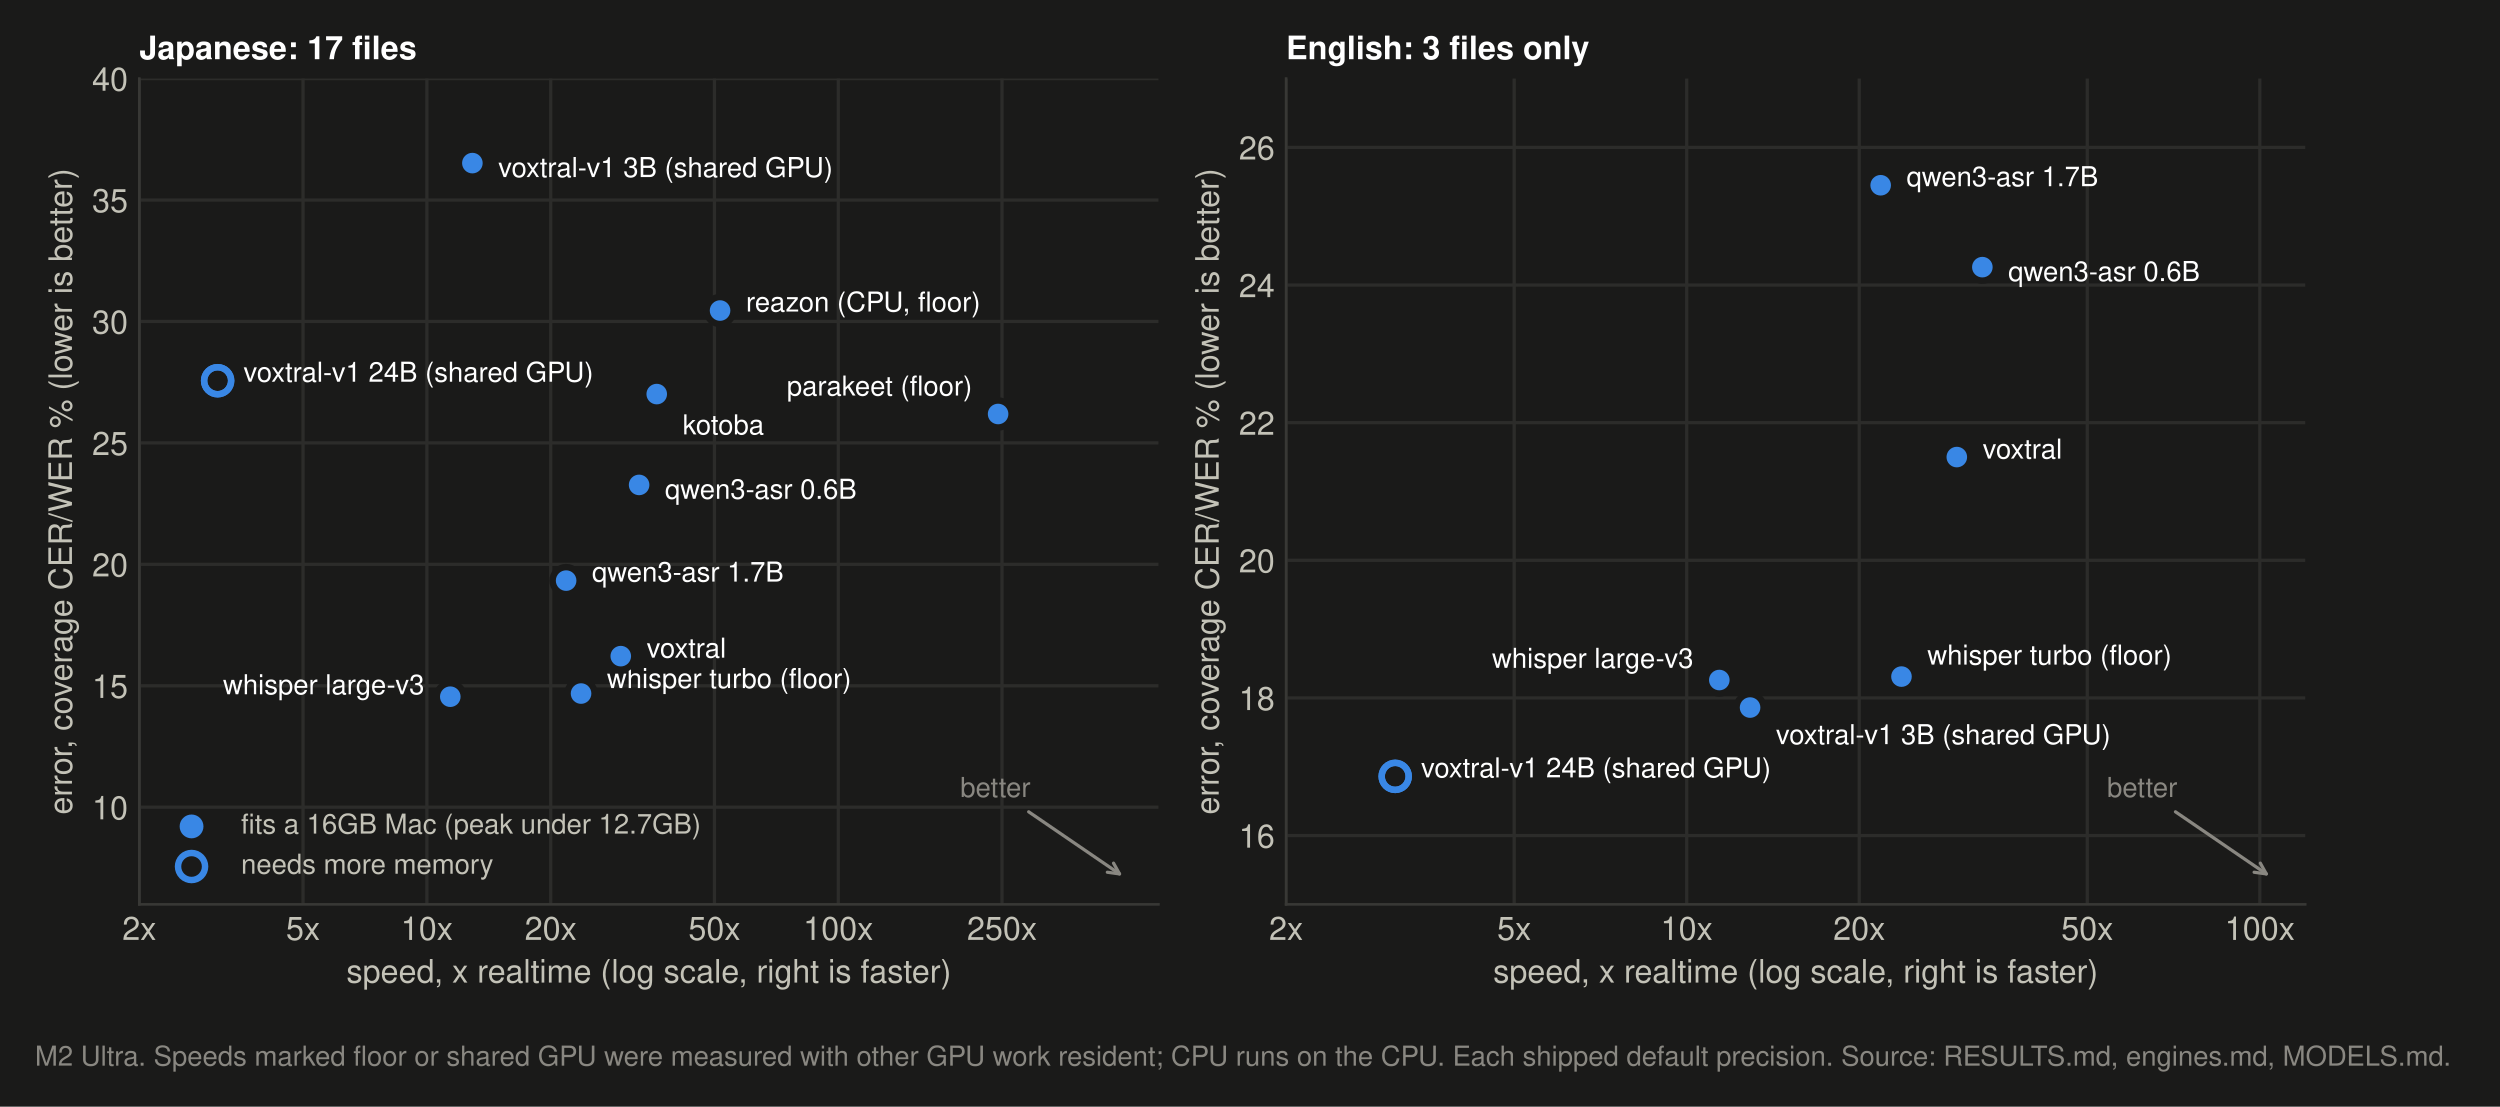
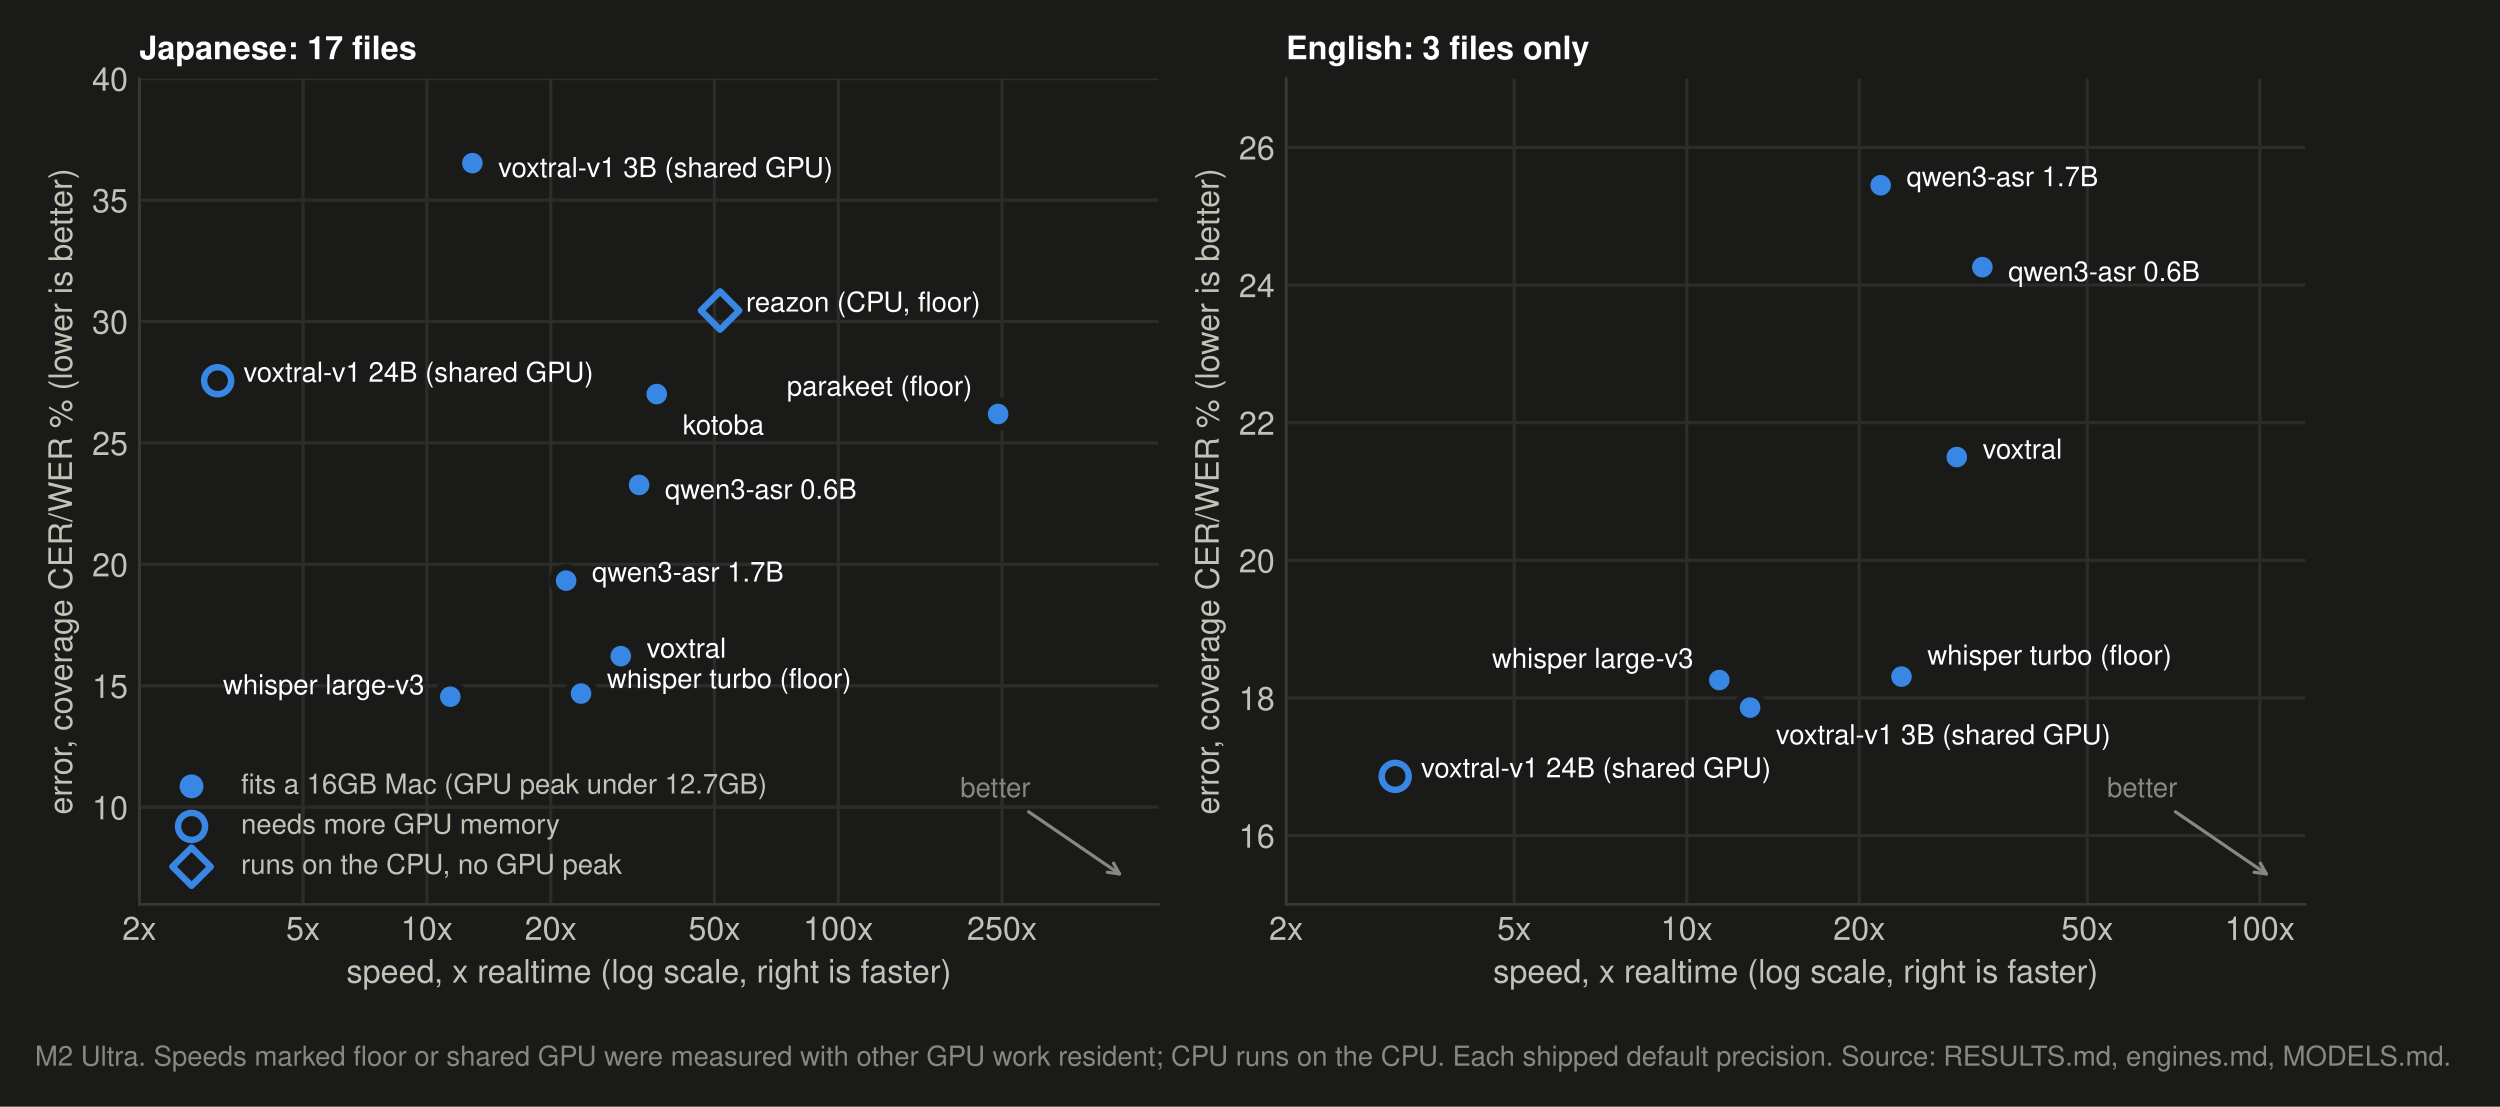
<svg xmlns="http://www.w3.org/2000/svg" xmlns:xlink="http://www.w3.org/1999/xlink" width="773.033pt" height="342.192pt" viewBox="0 0 773.033 342.192" version="1.1">
  <defs>
    <style type="text/css">*{stroke-linejoin: round; stroke-linecap: butt}</style>
  </defs>
  <g id="figure_1">
    <g id="patch_1">
      <path d="M 0 342.192  L 773.033 342.192  L 773.033 0  L 0 0  z " style="fill: #1a1a19" />
    </g>
    <g id="axes_1">
      <g id="patch_2">
        <path d="M 43.08 279.641  L 358.2 279.641  L 358.2 24.3  L 43.08 24.3  z " style="fill: #1a1a19" />
      </g>
      <g id="matplotlib.axis_1">
        <g id="xtick_1">
          <g id="line2d_1">
            <path d="M 43.08 279.641  L 43.08 24.3  " clip-path="url(#p983175c60e)" style="fill: none; stroke: #2c2c2a; stroke-linecap: round" />
          </g>
          <g id="line2d_2" />
          <g id="text_1">
            <text style="font-size: 10px; font-family: 'Helvetica', 'Arial', 'DejaVu Sans'; text-anchor: middle; fill: #c3c2b7" x="43.08" y="290.641" transform="rotate(-0 43.08 290.6408)">2x</text>
          </g>
        </g>
        <g id="xtick_2">
          <g id="line2d_3">
            <path d="M 93.703 279.641  L 93.703 24.3  " clip-path="url(#p983175c60e)" style="fill: none; stroke: #2c2c2a; stroke-linecap: round" />
          </g>
          <g id="line2d_4" />
          <g id="text_2">
            <text style="font-size: 10px; font-family: 'Helvetica', 'Arial', 'DejaVu Sans'; text-anchor: middle; fill: #c3c2b7" x="93.703" y="290.641" transform="rotate(-0 93.70282 290.6408)">5x</text>
          </g>
        </g>
        <g id="xtick_3">
          <g id="line2d_5">
            <path d="M 131.997 279.641  L 131.997 24.3  " clip-path="url(#p983175c60e)" style="fill: none; stroke: #2c2c2a; stroke-linecap: round" />
          </g>
          <g id="line2d_6" />
          <g id="text_3">
            <text style="font-size: 10px; font-family: 'Helvetica', 'Arial', 'DejaVu Sans'; text-anchor: middle; fill: #c3c2b7" x="131.997" y="290.641" transform="rotate(-0 131.9975 290.6408)">10x</text>
          </g>
        </g>
        <g id="xtick_4">
          <g id="line2d_7">
            <path d="M 170.292 279.641  L 170.292 24.3  " clip-path="url(#p983175c60e)" style="fill: none; stroke: #2c2c2a; stroke-linecap: round" />
          </g>
          <g id="line2d_8" />
          <g id="text_4">
            <text style="font-size: 10px; font-family: 'Helvetica', 'Arial', 'DejaVu Sans'; text-anchor: middle; fill: #c3c2b7" x="170.292" y="290.641" transform="rotate(-0 170.2922 290.6408)">20x</text>
          </g>
        </g>
        <g id="xtick_5">
          <g id="line2d_9">
            <path d="M 220.915 279.641  L 220.915 24.3  " clip-path="url(#p983175c60e)" style="fill: none; stroke: #2c2c2a; stroke-linecap: round" />
          </g>
          <g id="line2d_10" />
          <g id="text_5">
            <text style="font-size: 10px; font-family: 'Helvetica', 'Arial', 'DejaVu Sans'; text-anchor: middle; fill: #c3c2b7" x="220.915" y="290.641" transform="rotate(-0 220.915 290.6408)">50x</text>
          </g>
        </g>
        <g id="xtick_6">
          <g id="line2d_11">
            <path d="M 259.21 279.641  L 259.21 24.3  " clip-path="url(#p983175c60e)" style="fill: none; stroke: #2c2c2a; stroke-linecap: round" />
          </g>
          <g id="line2d_12" />
          <g id="text_6">
            <text style="font-size: 10px; font-family: 'Helvetica', 'Arial', 'DejaVu Sans'; text-anchor: middle; fill: #c3c2b7" x="259.21" y="290.641" transform="rotate(-0 259.2097 290.6408)">100x</text>
          </g>
        </g>
        <g id="xtick_7">
          <g id="line2d_13">
            <path d="M 309.832 279.641  L 309.832 24.3  " clip-path="url(#p983175c60e)" style="fill: none; stroke: #2c2c2a; stroke-linecap: round" />
          </g>
          <g id="line2d_14" />
          <g id="text_7">
            <text style="font-size: 10px; font-family: 'Helvetica', 'Arial', 'DejaVu Sans'; text-anchor: middle; fill: #c3c2b7" x="309.832" y="290.641" transform="rotate(-0 309.8325 290.6408)">250x</text>
          </g>
        </g>
        <g id="text_8">
          <text style="font-size: 10px; font-family: 'Helvetica', 'Arial', 'DejaVu Sans'; text-anchor: middle; fill: #c3c2b7" x="200.64" y="303.84" transform="rotate(-0 200.64 303.84)">speed, x realtime (log scale, right is faster)</text>
        </g>
      </g>
      <g id="matplotlib.axis_2">
        <g id="ytick_1">
          <g id="line2d_15">
            <path d="M 43.08 249.601  L 358.2 249.601  " clip-path="url(#p983175c60e)" style="fill: none; stroke: #2c2c2a; stroke-linecap: round" />
          </g>
          <g id="line2d_16" />
          <g id="text_9">
            <text style="font-size: 10px; font-family: 'Helvetica', 'Arial', 'DejaVu Sans'; text-anchor: end; fill: #c3c2b7" x="39.58" y="253.351" transform="rotate(-0 39.58 253.3507)">10</text>
          </g>
        </g>
        <g id="ytick_2">
          <g id="line2d_17">
            <path d="M 43.08 212.051  L 358.2 212.051  " clip-path="url(#p983175c60e)" style="fill: none; stroke: #2c2c2a; stroke-linecap: round" />
          </g>
          <g id="line2d_18" />
          <g id="text_10">
            <text style="font-size: 10px; font-family: 'Helvetica', 'Arial', 'DejaVu Sans'; text-anchor: end; fill: #c3c2b7" x="39.58" y="215.801" transform="rotate(-0 39.58 215.8006)">15</text>
          </g>
        </g>
        <g id="ytick_3">
          <g id="line2d_19">
            <path d="M 43.08 174.5  L 358.2 174.5  " clip-path="url(#p983175c60e)" style="fill: none; stroke: #2c2c2a; stroke-linecap: round" />
          </g>
          <g id="line2d_20" />
          <g id="text_11">
            <text style="font-size: 10px; font-family: 'Helvetica', 'Arial', 'DejaVu Sans'; text-anchor: end; fill: #c3c2b7" x="39.58" y="178.25" transform="rotate(-0 39.58 178.2505)">20</text>
          </g>
        </g>
        <g id="ytick_4">
          <g id="line2d_21">
            <path d="M 43.08 136.95  L 358.2 136.95  " clip-path="url(#p983175c60e)" style="fill: none; stroke: #2c2c2a; stroke-linecap: round" />
          </g>
          <g id="line2d_22" />
          <g id="text_12">
            <text style="font-size: 10px; font-family: 'Helvetica', 'Arial', 'DejaVu Sans'; text-anchor: end; fill: #c3c2b7" x="39.58" y="140.7" transform="rotate(-0 39.58 140.7003)">25</text>
          </g>
        </g>
        <g id="ytick_5">
          <g id="line2d_23">
            <path d="M 43.08 99.4  L 358.2 99.4  " clip-path="url(#p983175c60e)" style="fill: none; stroke: #2c2c2a; stroke-linecap: round" />
          </g>
          <g id="line2d_24" />
          <g id="text_13">
            <text style="font-size: 10px; font-family: 'Helvetica', 'Arial', 'DejaVu Sans'; text-anchor: end; fill: #c3c2b7" x="39.58" y="103.15" transform="rotate(-0 39.58 103.1502)">30</text>
          </g>
        </g>
        <g id="ytick_6">
          <g id="line2d_25">
            <path d="M 43.08 61.85  L 358.2 61.85  " clip-path="url(#p983175c60e)" style="fill: none; stroke: #2c2c2a; stroke-linecap: round" />
          </g>
          <g id="line2d_26" />
          <g id="text_14">
            <text style="font-size: 10px; font-family: 'Helvetica', 'Arial', 'DejaVu Sans'; text-anchor: end; fill: #c3c2b7" x="39.58" y="65.6" transform="rotate(-0 39.58 65.60012)">35</text>
          </g>
        </g>
        <g id="ytick_7">
          <g id="line2d_27">
            <path d="M 43.08 24.3  L 358.2 24.3  " clip-path="url(#p983175c60e)" style="fill: none; stroke: #2c2c2a; stroke-linecap: round" />
          </g>
          <g id="line2d_28" />
          <g id="text_15">
            <text style="font-size: 10px; font-family: 'Helvetica', 'Arial', 'DejaVu Sans'; text-anchor: end; fill: #c3c2b7" x="39.58" y="28.05" transform="rotate(-0 39.58 28.05)">40</text>
          </g>
        </g>
        <g id="text_16">
          <text style="font-size: 10px; font-family: 'Helvetica', 'Arial', 'DejaVu Sans'; text-anchor: middle; fill: #c3c2b7" x="22.246" y="151.97" transform="rotate(-90 22.24563 151.9704)">error, coverage CER/WER % (lower is better)</text>
        </g>
      </g>
      <g id="PathCollection_1" />
      <g id="PathCollection_2">
        <path d="M 0 346.375  C 1.109 346.375 2.174 345.934 2.958 345.15  C 3.743 344.365 4.183 343.301 4.183 342.192  C 4.183 341.082 3.743 340.018 2.958 339.234  C 2.174 338.449 1.109 338.008 0 338.008  C -1.109 338.008 -2.174 338.449 -2.958 339.234  C -3.743 340.018 -4.183 341.082 -4.183 342.192  C -4.183 343.301 -3.743 344.365 -2.958 345.15  C -2.174 345.934 -1.109 346.375 0 346.375  " clip-path="url(#p983175c60e)" style="fill: none; stroke: #3987e5; stroke-width: 2" />
      </g>
+       <g id="PathCollection_3">
+         <path d="M 4.916 343.192  L 5.916 342.192  L 0 336.276  L -1 337.276  " clip-path="url(#p983175c60e)" style="fill: none; stroke: #3987e5; stroke-width: 2" />
+       </g>
      <g id="patch_3">
        <path d="M 43.08 279.641  L 43.08 24.3  " style="fill: none; stroke: #383835; stroke-width: 0.8; stroke-linejoin: miter; stroke-linecap: square" />
      </g>
      <g id="patch_4">
        <path d="M 43.08 279.641  L 358.2 279.641  " style="fill: none; stroke: #383835; stroke-width: 0.8; stroke-linejoin: miter; stroke-linecap: square" />
      </g>
      <g id="text_17">
        <text style="font-size: 8.5px; font-family: 'Helvetica', 'Arial', 'DejaVu Sans'; text-anchor: start; fill: #ffffff" x="199.952" y="203.354" transform="rotate(-0 199.9515 203.3537)">voxtral</text>
      </g>
      <g id="text_18">
        <text style="font-size: 8.5px; font-family: 'Helvetica', 'Arial', 'DejaVu Sans'; text-anchor: end; fill: #ffffff" x="131.236" y="214.677" transform="rotate(-0 131.2365 214.6773)">whisper large-v3</text>
      </g>
      <g id="text_19">
        <text style="font-size: 8.5px; font-family: 'Helvetica', 'Arial', 'DejaVu Sans'; text-anchor: start; fill: #ffffff" x="187.67" y="212.755" transform="rotate(-0 187.6701 212.7554)">whisper turbo (floor)</text>
      </g>
      <g id="text_20">
        <text style="font-size: 8.5px; font-family: 'Helvetica', 'Arial', 'DejaVu Sans'; text-anchor: start; fill: #ffffff" x="183.053" y="179.834" transform="rotate(-0 183.0533 179.8338)">qwen3-asr 1.7B</text>
      </g>
      <g id="text_21">
        <text style="font-size: 8.5px; font-family: 'Helvetica', 'Arial', 'DejaVu Sans'; text-anchor: start; fill: #ffffff" x="205.623" y="154.244" transform="rotate(-0 205.6229 154.2443)">qwen3-asr 0.6B</text>
      </g>
      <g id="text_22">
        <text style="font-size: 8.5px; font-family: 'Helvetica', 'Arial', 'DejaVu Sans'; text-anchor: start; fill: #ffffff" x="154.066" y="54.755" transform="rotate(-0 154.0659 54.75511)">voxtral-v1 3B (shared GPU)</text>
      </g>
      <g id="text_23">
        <text style="font-size: 8.5px; font-family: 'Helvetica', 'Arial', 'DejaVu Sans'; text-anchor: start; fill: #ffffff" x="75.293" y="118.045" transform="rotate(-0 75.29251 118.0449)">voxtral-v1 24B (shared GPU)</text>
      </g>
      <g id="text_24">
        <text style="font-size: 8.5px; font-family: 'Helvetica', 'Arial', 'DejaVu Sans'; text-anchor: start; fill: #ffffff" x="211.072" y="134.321" transform="rotate(-0 211.072 134.3205)">kotoba</text>
      </g>
      <g id="text_25">
        <text style="font-size: 8.5px; font-family: 'Helvetica', 'Arial', 'DejaVu Sans'; text-anchor: end; fill: #ffffff" x="300.626" y="122.315" transform="rotate(-0 300.6261 122.3151)">parakeet (floor)</text>
      </g>
      <g id="text_26">
        <text style="font-size: 8.5px; font-family: 'Helvetica', 'Arial', 'DejaVu Sans'; text-anchor: start; fill: #ffffff" x="230.655" y="96.341" transform="rotate(-0 230.6552 96.34095)">reazon (CPU, floor)</text>
      </g>
      <g id="patch_5">
        <path d="M 318.082 251.022  Q 332.589 260.937 346.173 270.221  " style="fill: none; stroke: #898781; stroke-linecap: round" />
        <path d="M 344.325 266.899  L 346.173 270.221  L 342.406 269.706  " style="fill: none; stroke: #898781; stroke-linecap: round" />
      </g>
      <g id="text_27">
        <text style="font-size: 8.5px; font-family: 'Helvetica', 'Arial', 'DejaVu Sans'; text-anchor: middle; fill: #898781" x="307.781" y="246.446" transform="rotate(-0 307.7808 246.4465)">better</text>
      </g>
      <g id="text_28">
        <text style="font-weight: 700; font-size: 10px; font-family: 'Helvetica', 'Arial', 'DejaVu Sans'; text-anchor: start; fill: #ffffff" x="43.08" y="18.3" transform="rotate(-0 43.08 18.3)">Japanese: 17 files</text>
      </g>
-       <g id="PathCollection_3">
+       <g id="PathCollection_4">
        <defs>
          <path id="md857b09aa1" d="M 0 4.183  C 1.109 4.183 2.174 3.743 2.958 2.958  C 3.743 2.174 4.183 1.109 4.183 0  C 4.183 -1.109 3.743 -2.174 2.958 -2.958  C 2.174 -3.743 1.109 -4.183 0 -4.183  C -1.109 -4.183 -2.174 -3.743 -2.958 -2.958  C -3.743 -2.174 -4.183 -1.109 -4.183 0  C -4.183 1.109 -3.743 2.174 -2.958 2.958  C -2.174 3.743 -1.109 4.183 0 4.183  z " style="stroke: #1a1a19; stroke-width: 2" />
        </defs>
        <g clip-path="url(#p983175c60e)">
          <use xlink:href="#md857b09aa1" x="191.952" y="202.888" style="fill: #3987e5; stroke: #1a1a19; stroke-width: 2" />
        </g>
      </g>
-       <g id="PathCollection_4">
+       <g id="PathCollection_5">
        <g clip-path="url(#p983175c60e)">
          <use xlink:href="#md857b09aa1" x="139.236" y="215.43" style="fill: #3987e5; stroke: #1a1a19; stroke-width: 2" />
        </g>
      </g>
-       <g id="PathCollection_5">
+       <g id="PathCollection_6">
        <g clip-path="url(#p983175c60e)">
          <use xlink:href="#md857b09aa1" x="179.67" y="214.454" style="fill: #3987e5; stroke: #1a1a19; stroke-width: 2" />
        </g>
      </g>
-       <g id="PathCollection_6">
+       <g id="PathCollection_7">
        <g clip-path="url(#p983175c60e)">
          <use xlink:href="#md857b09aa1" x="175.053" y="179.532" style="fill: #3987e5; stroke: #1a1a19; stroke-width: 2" />
        </g>
      </g>
-       <g id="PathCollection_7">
+       <g id="PathCollection_8">
        <g clip-path="url(#p983175c60e)">
          <use xlink:href="#md857b09aa1" x="197.623" y="149.943" style="fill: #3987e5; stroke: #1a1a19; stroke-width: 2" />
        </g>
      </g>
-       <g id="PathCollection_8">
+       <g id="PathCollection_9">
        <g clip-path="url(#p983175c60e)">
          <use xlink:href="#md857b09aa1" x="146.066" y="50.435" style="fill: #3987e5; stroke: #1a1a19; stroke-width: 2" />
-         </g>
-       </g>
-       <g id="PathCollection_9">
-         <defs>
-           <path id="m7263284f5a" d="M 0 4.183  C 1.109 4.183 2.174 3.743 2.958 2.958  C 3.743 2.174 4.183 1.109 4.183 0  C 4.183 -1.109 3.743 -2.174 2.958 -2.958  C 2.174 -3.743 1.109 -4.183 0 -4.183  C -1.109 -4.183 -2.174 -3.743 -2.958 -2.958  C -3.743 -2.174 -4.183 -1.109 -4.183 0  C -4.183 1.109 -3.743 2.174 -2.958 2.958  C -2.174 3.743 -1.109 4.183 0 4.183  z " style="stroke: #3987e5; stroke-width: 2" />
-         </defs>
-         <g clip-path="url(#p983175c60e)">
-           <use xlink:href="#m7263284f5a" x="67.293" y="117.725" style="fill: #1a1a19; stroke: #3987e5; stroke-width: 2" />
        </g>
      </g>
      <g id="PathCollection_10">
        <path d="M 67.293 121.908  C 68.402 121.908 69.466 121.467 70.251 120.683  C 71.035 119.898 71.476 118.834 71.476 117.725  C 71.476 116.615 71.035 115.551 70.251 114.767  C 69.466 113.982 68.402 113.541 67.293 113.541  C 66.183 113.541 65.119 113.982 64.334 114.767  C 63.55 115.551 63.109 116.615 63.109 117.725  C 63.109 118.834 63.55 119.898 64.334 120.683  C 65.119 121.467 66.183 121.908 67.293 121.908  L 67.293 121.908  z " clip-path="url(#p983175c60e)" style="fill: none; stroke: #3987e5; stroke-width: 2" />
      </g>
      <g id="PathCollection_11">
        <g clip-path="url(#p983175c60e)">
          <use xlink:href="#md857b09aa1" x="203.072" y="121.855" style="fill: #3987e5; stroke: #1a1a19; stroke-width: 2" />
        </g>
      </g>
      <g id="PathCollection_12">
        <g clip-path="url(#p983175c60e)">
          <use xlink:href="#md857b09aa1" x="308.626" y="128.013" style="fill: #3987e5; stroke: #1a1a19; stroke-width: 2" />
        </g>
      </g>
      <g id="PathCollection_13">
-         <g clip-path="url(#p983175c60e)">
-           <use xlink:href="#md857b09aa1" x="222.655" y="96.021" style="fill: #3987e5; stroke: #1a1a19; stroke-width: 2" />
-         </g>
+         <path d="M 222.655 101.937  L 228.571 96.021  L 222.655 90.105  L 216.739 96.021  L 222.655 101.937  z " clip-path="url(#p983175c60e)" style="fill: none; stroke: #3987e5; stroke-width: 2" />
      </g>
      <g id="legend_1">
        <g id="PathCollection_14">
          <defs>
            <path id="ma04c0e3fc9" d="M 0 4.183  C 1.109 4.183 2.174 3.743 2.958 2.958  C 3.743 2.174 4.183 1.109 4.183 0  C 4.183 -1.109 3.743 -2.174 2.958 -2.958  C 2.174 -3.743 1.109 -4.183 0 -4.183  C -1.109 -4.183 -2.174 -3.743 -2.958 -2.958  C -3.743 -2.174 -4.183 -1.109 -4.183 0  C -4.183 1.109 -3.743 2.174 -2.958 2.958  C -2.174 3.743 -1.109 4.183 0 4.183  z " style="stroke: #1a1a19" />
          </defs>
          <g>
-             <use xlink:href="#ma04c0e3fc9" x="59.23" y="255.541" style="fill: #3987e5; stroke: #1a1a19" />
+             <use xlink:href="#ma04c0e3fc9" x="59.23" y="243.144" style="fill: #3987e5; stroke: #1a1a19" />
          </g>
        </g>
        <g id="text_29">
-           <text style="font-size: 8.5px; font-family: 'Helvetica', 'Arial', 'DejaVu Sans'; text-anchor: start; fill: #c3c2b7" x="74.53" y="257.772" transform="rotate(-0 74.53 257.7719)">fits a 16GB Mac (peak under 12.7GB)</text>
+           <text style="font-size: 8.5px; font-family: 'Helvetica', 'Arial', 'DejaVu Sans'; text-anchor: start; fill: #c3c2b7" x="74.53" y="245.375" transform="rotate(-0 74.53 245.3752)">fits a 16GB Mac (GPU peak under 12.7GB)</text>
        </g>
        <g id="PathCollection_15">
-           <path d="M 59.23 272.121  C 60.339 272.121 61.404 271.68 62.188 270.895  C 62.973 270.111 63.413 269.047 63.413 267.937  C 63.413 266.828 62.973 265.764 62.188 264.979  C 61.404 264.195 60.339 263.754 59.23 263.754  C 58.121 263.754 57.056 264.195 56.272 264.979  C 55.487 265.764 55.047 266.828 55.047 267.937  C 55.047 269.047 55.487 270.111 56.272 270.895  C 57.056 271.68 58.121 272.121 59.23 272.121  L 59.23 272.121  z " style="fill: none; stroke: #3987e5; stroke-width: 2" />
+           <path d="M 59.23 259.724  C 60.339 259.724 61.404 259.283 62.188 258.499  C 62.973 257.714 63.413 256.65 63.413 255.541  C 63.413 254.431 62.973 253.367 62.188 252.583  C 61.404 251.798 60.339 251.357 59.23 251.357  C 58.121 251.357 57.056 251.798 56.272 252.583  C 55.487 253.367 55.047 254.431 55.047 255.541  C 55.047 256.65 55.487 257.714 56.272 258.499  C 57.056 259.283 58.121 259.724 59.23 259.724  L 59.23 259.724  z " style="fill: none; stroke: #3987e5; stroke-width: 2" />
        </g>
        <g id="text_30">
-           <text style="font-size: 8.5px; font-family: 'Helvetica', 'Arial', 'DejaVu Sans'; text-anchor: start; fill: #c3c2b7" x="74.53" y="270.169" transform="rotate(-0 74.53 270.1686)">needs more memory</text>
+           <text style="font-size: 8.5px; font-family: 'Helvetica', 'Arial', 'DejaVu Sans'; text-anchor: start; fill: #c3c2b7" x="74.53" y="257.772" transform="rotate(-0 74.53 257.7719)">needs more GPU memory</text>
+         </g>
+         <g id="PathCollection_16">
+           <path d="M 59.23 273.904  L 65.146 267.988  L 59.23 262.072  L 53.314 267.988  L 59.23 273.904  z " style="fill: none; stroke: #3987e5; stroke-width: 2" />
+         </g>
+         <g id="text_31">
+           <text style="font-size: 8.5px; font-family: 'Helvetica', 'Arial', 'DejaVu Sans'; text-anchor: start; fill: #c3c2b7" x="74.53" y="270.219" transform="rotate(-0 74.53 270.2191)">runs on the CPU, no GPU peak</text>
        </g>
      </g>
    </g>
    <g id="axes_2">
      <g id="patch_6">
        <path d="M 397.68 279.641  L 712.8 279.641  L 712.8 24.3  L 397.68 24.3  z " style="fill: #1a1a19" />
      </g>
      <g id="matplotlib.axis_3">
        <g id="xtick_8">
          <g id="line2d_29">
            <path d="M 397.68 279.641  L 397.68 24.3  " clip-path="url(#pfaf4c9ccd7)" style="fill: none; stroke: #2c2c2a; stroke-linecap: round" />
          </g>
          <g id="line2d_30" />
-           <g id="text_31">
+           <g id="text_32">
            <text style="font-size: 10px; font-family: 'Helvetica', 'Arial', 'DejaVu Sans'; text-anchor: middle; fill: #c3c2b7" x="397.68" y="290.641" transform="rotate(-0 397.68 290.6408)">2x</text>
          </g>
        </g>
        <g id="xtick_9">
          <g id="line2d_31">
            <path d="M 468.202 279.641  L 468.202 24.3  " clip-path="url(#pfaf4c9ccd7)" style="fill: none; stroke: #2c2c2a; stroke-linecap: round" />
          </g>
          <g id="line2d_32" />
-           <g id="text_32">
+           <g id="text_33">
            <text style="font-size: 10px; font-family: 'Helvetica', 'Arial', 'DejaVu Sans'; text-anchor: middle; fill: #c3c2b7" x="468.202" y="290.641" transform="rotate(-0 468.202 290.6408)">5x</text>
          </g>
        </g>
        <g id="xtick_10">
          <g id="line2d_33">
            <path d="M 521.55 279.641  L 521.55 24.3  " clip-path="url(#pfaf4c9ccd7)" style="fill: none; stroke: #2c2c2a; stroke-linecap: round" />
          </g>
          <g id="line2d_34" />
-           <g id="text_33">
+           <g id="text_34">
            <text style="font-size: 10px; font-family: 'Helvetica', 'Arial', 'DejaVu Sans'; text-anchor: middle; fill: #c3c2b7" x="521.55" y="290.641" transform="rotate(-0 521.5499 290.6408)">10x</text>
          </g>
        </g>
        <g id="xtick_11">
          <g id="line2d_35">
            <path d="M 574.898 279.641  L 574.898 24.3  " clip-path="url(#pfaf4c9ccd7)" style="fill: none; stroke: #2c2c2a; stroke-linecap: round" />
          </g>
          <g id="line2d_36" />
-           <g id="text_34">
+           <g id="text_35">
            <text style="font-size: 10px; font-family: 'Helvetica', 'Arial', 'DejaVu Sans'; text-anchor: middle; fill: #c3c2b7" x="574.898" y="290.641" transform="rotate(-0 574.8978 290.6408)">20x</text>
          </g>
        </g>
        <g id="xtick_12">
          <g id="line2d_37">
            <path d="M 645.42 279.641  L 645.42 24.3  " clip-path="url(#pfaf4c9ccd7)" style="fill: none; stroke: #2c2c2a; stroke-linecap: round" />
          </g>
          <g id="line2d_38" />
-           <g id="text_35">
+           <g id="text_36">
            <text style="font-size: 10px; font-family: 'Helvetica', 'Arial', 'DejaVu Sans'; text-anchor: middle; fill: #c3c2b7" x="645.42" y="290.641" transform="rotate(-0 645.4198 290.6408)">50x</text>
          </g>
        </g>
        <g id="xtick_13">
          <g id="line2d_39">
            <path d="M 698.768 279.641  L 698.768 24.3  " clip-path="url(#pfaf4c9ccd7)" style="fill: none; stroke: #2c2c2a; stroke-linecap: round" />
          </g>
          <g id="line2d_40" />
-           <g id="text_36">
+           <g id="text_37">
            <text style="font-size: 10px; font-family: 'Helvetica', 'Arial', 'DejaVu Sans'; text-anchor: middle; fill: #c3c2b7" x="698.768" y="290.641" transform="rotate(-0 698.7677 290.6408)">100x</text>
          </g>
        </g>
-         <g id="text_37">
+         <g id="text_38">
          <text style="font-size: 10px; font-family: 'Helvetica', 'Arial', 'DejaVu Sans'; text-anchor: middle; fill: #c3c2b7" x="555.24" y="303.84" transform="rotate(-0 555.24 303.84)">speed, x realtime (log scale, right is faster)</text>
        </g>
      </g>
      <g id="matplotlib.axis_4">
        <g id="ytick_8">
          <g id="line2d_41">
            <path d="M 397.68 258.362  L 712.8 258.362  " clip-path="url(#pfaf4c9ccd7)" style="fill: none; stroke: #2c2c2a; stroke-linecap: round" />
          </g>
          <g id="line2d_42" />
-           <g id="text_38">
+           <g id="text_39">
            <text style="font-size: 10px; font-family: 'Helvetica', 'Arial', 'DejaVu Sans'; text-anchor: end; fill: #c3c2b7" x="394.18" y="262.112" transform="rotate(-0 394.18 262.1124)">16</text>
          </g>
        </g>
        <g id="ytick_9">
          <g id="line2d_43">
            <path d="M 397.68 215.806  L 712.8 215.806  " clip-path="url(#pfaf4c9ccd7)" style="fill: none; stroke: #2c2c2a; stroke-linecap: round" />
          </g>
          <g id="line2d_44" />
-           <g id="text_39">
+           <g id="text_40">
            <text style="font-size: 10px; font-family: 'Helvetica', 'Arial', 'DejaVu Sans'; text-anchor: end; fill: #c3c2b7" x="394.18" y="219.556" transform="rotate(-0 394.18 219.5556)">18</text>
          </g>
        </g>
        <g id="ytick_10">
          <g id="line2d_45">
            <path d="M 397.68 173.249  L 712.8 173.249  " clip-path="url(#pfaf4c9ccd7)" style="fill: none; stroke: #2c2c2a; stroke-linecap: round" />
          </g>
          <g id="line2d_46" />
-           <g id="text_40">
+           <g id="text_41">
            <text style="font-size: 10px; font-family: 'Helvetica', 'Arial', 'DejaVu Sans'; text-anchor: end; fill: #c3c2b7" x="394.18" y="176.999" transform="rotate(-0 394.18 176.9988)">20</text>
          </g>
        </g>
        <g id="ytick_11">
          <g id="line2d_47">
            <path d="M 397.68 130.692  L 712.8 130.692  " clip-path="url(#pfaf4c9ccd7)" style="fill: none; stroke: #2c2c2a; stroke-linecap: round" />
          </g>
          <g id="line2d_48" />
-           <g id="text_41">
+           <g id="text_42">
            <text style="font-size: 10px; font-family: 'Helvetica', 'Arial', 'DejaVu Sans'; text-anchor: end; fill: #c3c2b7" x="394.18" y="134.442" transform="rotate(-0 394.18 134.442)">22</text>
          </g>
        </g>
        <g id="ytick_12">
          <g id="line2d_49">
            <path d="M 397.68 88.135  L 712.8 88.135  " clip-path="url(#pfaf4c9ccd7)" style="fill: none; stroke: #2c2c2a; stroke-linecap: round" />
          </g>
          <g id="line2d_50" />
-           <g id="text_42">
+           <g id="text_43">
            <text style="font-size: 10px; font-family: 'Helvetica', 'Arial', 'DejaVu Sans'; text-anchor: end; fill: #c3c2b7" x="394.18" y="91.885" transform="rotate(-0 394.18 91.88519)">24</text>
          </g>
        </g>
        <g id="ytick_13">
          <g id="line2d_51">
            <path d="M 397.68 45.578  L 712.8 45.578  " clip-path="url(#pfaf4c9ccd7)" style="fill: none; stroke: #2c2c2a; stroke-linecap: round" />
          </g>
          <g id="line2d_52" />
-           <g id="text_43">
+           <g id="text_44">
            <text style="font-size: 10px; font-family: 'Helvetica', 'Arial', 'DejaVu Sans'; text-anchor: end; fill: #c3c2b7" x="394.18" y="49.328" transform="rotate(-0 394.18 49.3284)">26</text>
          </g>
        </g>
-         <g id="text_44">
+         <g id="text_45">
          <text style="font-size: 10px; font-family: 'Helvetica', 'Arial', 'DejaVu Sans'; text-anchor: middle; fill: #c3c2b7" x="376.846" y="151.97" transform="rotate(-90 376.8456 151.9704)">error, coverage CER/WER % (lower is better)</text>
        </g>
      </g>
      <g id="patch_7">
        <path d="M 397.68 279.641  L 397.68 24.3  " style="fill: none; stroke: #383835; stroke-width: 0.8; stroke-linejoin: miter; stroke-linecap: square" />
      </g>
      <g id="patch_8">
        <path d="M 397.68 279.641  L 712.8 279.641  " style="fill: none; stroke: #383835; stroke-width: 0.8; stroke-linejoin: miter; stroke-linecap: square" />
      </g>
-       <g id="text_45">
+       <g id="text_46">
        <text style="font-size: 8.5px; font-family: 'Helvetica', 'Arial', 'DejaVu Sans'; text-anchor: start; fill: #ffffff" x="613.071" y="141.797" transform="rotate(-0 613.0712 141.7965)">voxtral</text>
      </g>
-       <g id="text_46">
+       <g id="text_47">
        <text style="font-size: 8.5px; font-family: 'Helvetica', 'Arial', 'DejaVu Sans'; text-anchor: end; fill: #ffffff" x="523.634" y="206.52" transform="rotate(-0 523.6345 206.5204)">whisper large-v3</text>
      </g>
-       <g id="text_47">
+       <g id="text_48">
        <text style="font-size: 8.5px; font-family: 'Helvetica', 'Arial', 'DejaVu Sans'; text-anchor: start; fill: #ffffff" x="595.962" y="205.511" transform="rotate(-0 595.962 205.5109)">whisper turbo (floor)</text>
      </g>
-       <g id="text_48">
+       <g id="text_49">
        <text style="font-size: 8.5px; font-family: 'Helvetica', 'Arial', 'DejaVu Sans'; text-anchor: start; fill: #ffffff" x="589.53" y="57.583" transform="rotate(-0 589.5304 57.58316)">qwen3-asr 1.7B</text>
      </g>
-       <g id="text_49">
+       <g id="text_50">
        <text style="font-size: 8.5px; font-family: 'Helvetica', 'Arial', 'DejaVu Sans'; text-anchor: start; fill: #ffffff" x="620.972" y="86.904" transform="rotate(-0 620.9719 86.90445)">qwen3-asr 0.6B</text>
      </g>
-       <g id="text_50">
+       <g id="text_51">
        <text style="font-size: 8.5px; font-family: 'Helvetica', 'Arial', 'DejaVu Sans'; text-anchor: start; fill: #ffffff" x="549.148" y="230.105" transform="rotate(-0 549.1484 230.1048)">voxtral-v1 3B (shared GPU)</text>
      </g>
-       <g id="text_51">
+       <g id="text_52">
        <text style="font-size: 8.5px; font-family: 'Helvetica', 'Arial', 'DejaVu Sans'; text-anchor: start; fill: #ffffff" x="439.41" y="240.383" transform="rotate(-0 439.4102 240.3832)">voxtral-v1 24B (shared GPU)</text>
      </g>
      <g id="patch_9">
        <path d="M 672.682 251.022  Q 687.189 260.937 700.773 270.221  " style="fill: none; stroke: #898781; stroke-linecap: round" />
        <path d="M 698.925 266.899  L 700.773 270.221  L 697.006 269.706  " style="fill: none; stroke: #898781; stroke-linecap: round" />
      </g>
-       <g id="text_52">
+       <g id="text_53">
        <text style="font-size: 8.5px; font-family: 'Helvetica', 'Arial', 'DejaVu Sans'; text-anchor: middle; fill: #898781" x="662.381" y="246.446" transform="rotate(-0 662.3808 246.4465)">better</text>
      </g>
-       <g id="text_53">
+       <g id="text_54">
        <text style="font-weight: 700; font-size: 10px; font-family: 'Helvetica', 'Arial', 'DejaVu Sans'; text-anchor: start; fill: #ffffff" x="397.68" y="18.3" transform="rotate(-0 397.68 18.3)">English: 3 files only</text>
      </g>
-       <g id="PathCollection_16">
+       <g id="PathCollection_17">
        <g clip-path="url(#pfaf4c9ccd7)">
          <use xlink:href="#md857b09aa1" x="605.071" y="141.331" style="fill: #3987e5; stroke: #1a1a19; stroke-width: 2" />
        </g>
      </g>
-       <g id="PathCollection_17">
+       <g id="PathCollection_18">
        <g clip-path="url(#pfaf4c9ccd7)">
          <use xlink:href="#md857b09aa1" x="531.634" y="210.273" style="fill: #3987e5; stroke: #1a1a19; stroke-width: 2" />
        </g>
      </g>
-       <g id="PathCollection_18">
+       <g id="PathCollection_19">
        <g clip-path="url(#pfaf4c9ccd7)">
          <use xlink:href="#md857b09aa1" x="587.962" y="209.209" style="fill: #3987e5; stroke: #1a1a19; stroke-width: 2" />
        </g>
      </g>
-       <g id="PathCollection_19">
+       <g id="PathCollection_20">
        <g clip-path="url(#pfaf4c9ccd7)">
          <use xlink:href="#md857b09aa1" x="581.53" y="57.282" style="fill: #3987e5; stroke: #1a1a19; stroke-width: 2" />
        </g>
      </g>
-       <g id="PathCollection_20">
+       <g id="PathCollection_21">
        <g clip-path="url(#pfaf4c9ccd7)">
          <use xlink:href="#md857b09aa1" x="612.972" y="82.603" style="fill: #3987e5; stroke: #1a1a19; stroke-width: 2" />
        </g>
      </g>
-       <g id="PathCollection_21">
+       <g id="PathCollection_22">
        <g clip-path="url(#pfaf4c9ccd7)">
          <use xlink:href="#md857b09aa1" x="541.148" y="218.785" style="fill: #3987e5; stroke: #1a1a19; stroke-width: 2" />
-         </g>
-       </g>
-       <g id="PathCollection_22">
-         <g clip-path="url(#pfaf4c9ccd7)">
-           <use xlink:href="#m7263284f5a" x="431.41" y="240.063" style="fill: #1a1a19; stroke: #3987e5; stroke-width: 2" />
        </g>
      </g>
      <g id="PathCollection_23">
        <path d="M 431.41 244.246  C 432.52 244.246 433.584 243.805 434.368 243.021  C 435.153 242.237 435.593 241.172 435.593 240.063  C 435.593 238.954 435.153 237.889 434.368 237.105  C 433.584 236.32 432.52 235.88 431.41 235.88  C 430.301 235.88 429.237 236.32 428.452 237.105  C 427.668 237.889 427.227 238.954 427.227 240.063  C 427.227 241.172 427.668 242.237 428.452 243.021  C 429.237 243.805 430.301 244.246 431.41 244.246  L 431.41 244.246  z " clip-path="url(#pfaf4c9ccd7)" style="fill: none; stroke: #3987e5; stroke-width: 2" />
      </g>
    </g>
-     <g id="text_54">
+     <g id="text_55">
      <text style="font-size: 8.5px; font-family: 'Helvetica', 'Arial', 'DejaVu Sans'; text-anchor: start; fill: #898781" x="10.8" y="329.511" transform="rotate(-0 10.8 329.511)">M2 Ultra. Speeds marked floor or shared GPU were measured with other GPU work resident; CPU runs on the CPU. Each shipped default precision. Source: RESULTS.md, engines.md, MODELS.md.</text>
    </g>
  </g>
  <defs>
    <clipPath id="p983175c60e">
      <rect x="43.08" y="24.3" width="315.12" height="255.341" />
    </clipPath>
    <clipPath id="pfaf4c9ccd7">
      <rect x="397.68" y="24.3" width="315.12" height="255.341" />
    </clipPath>
  </defs>
</svg>
